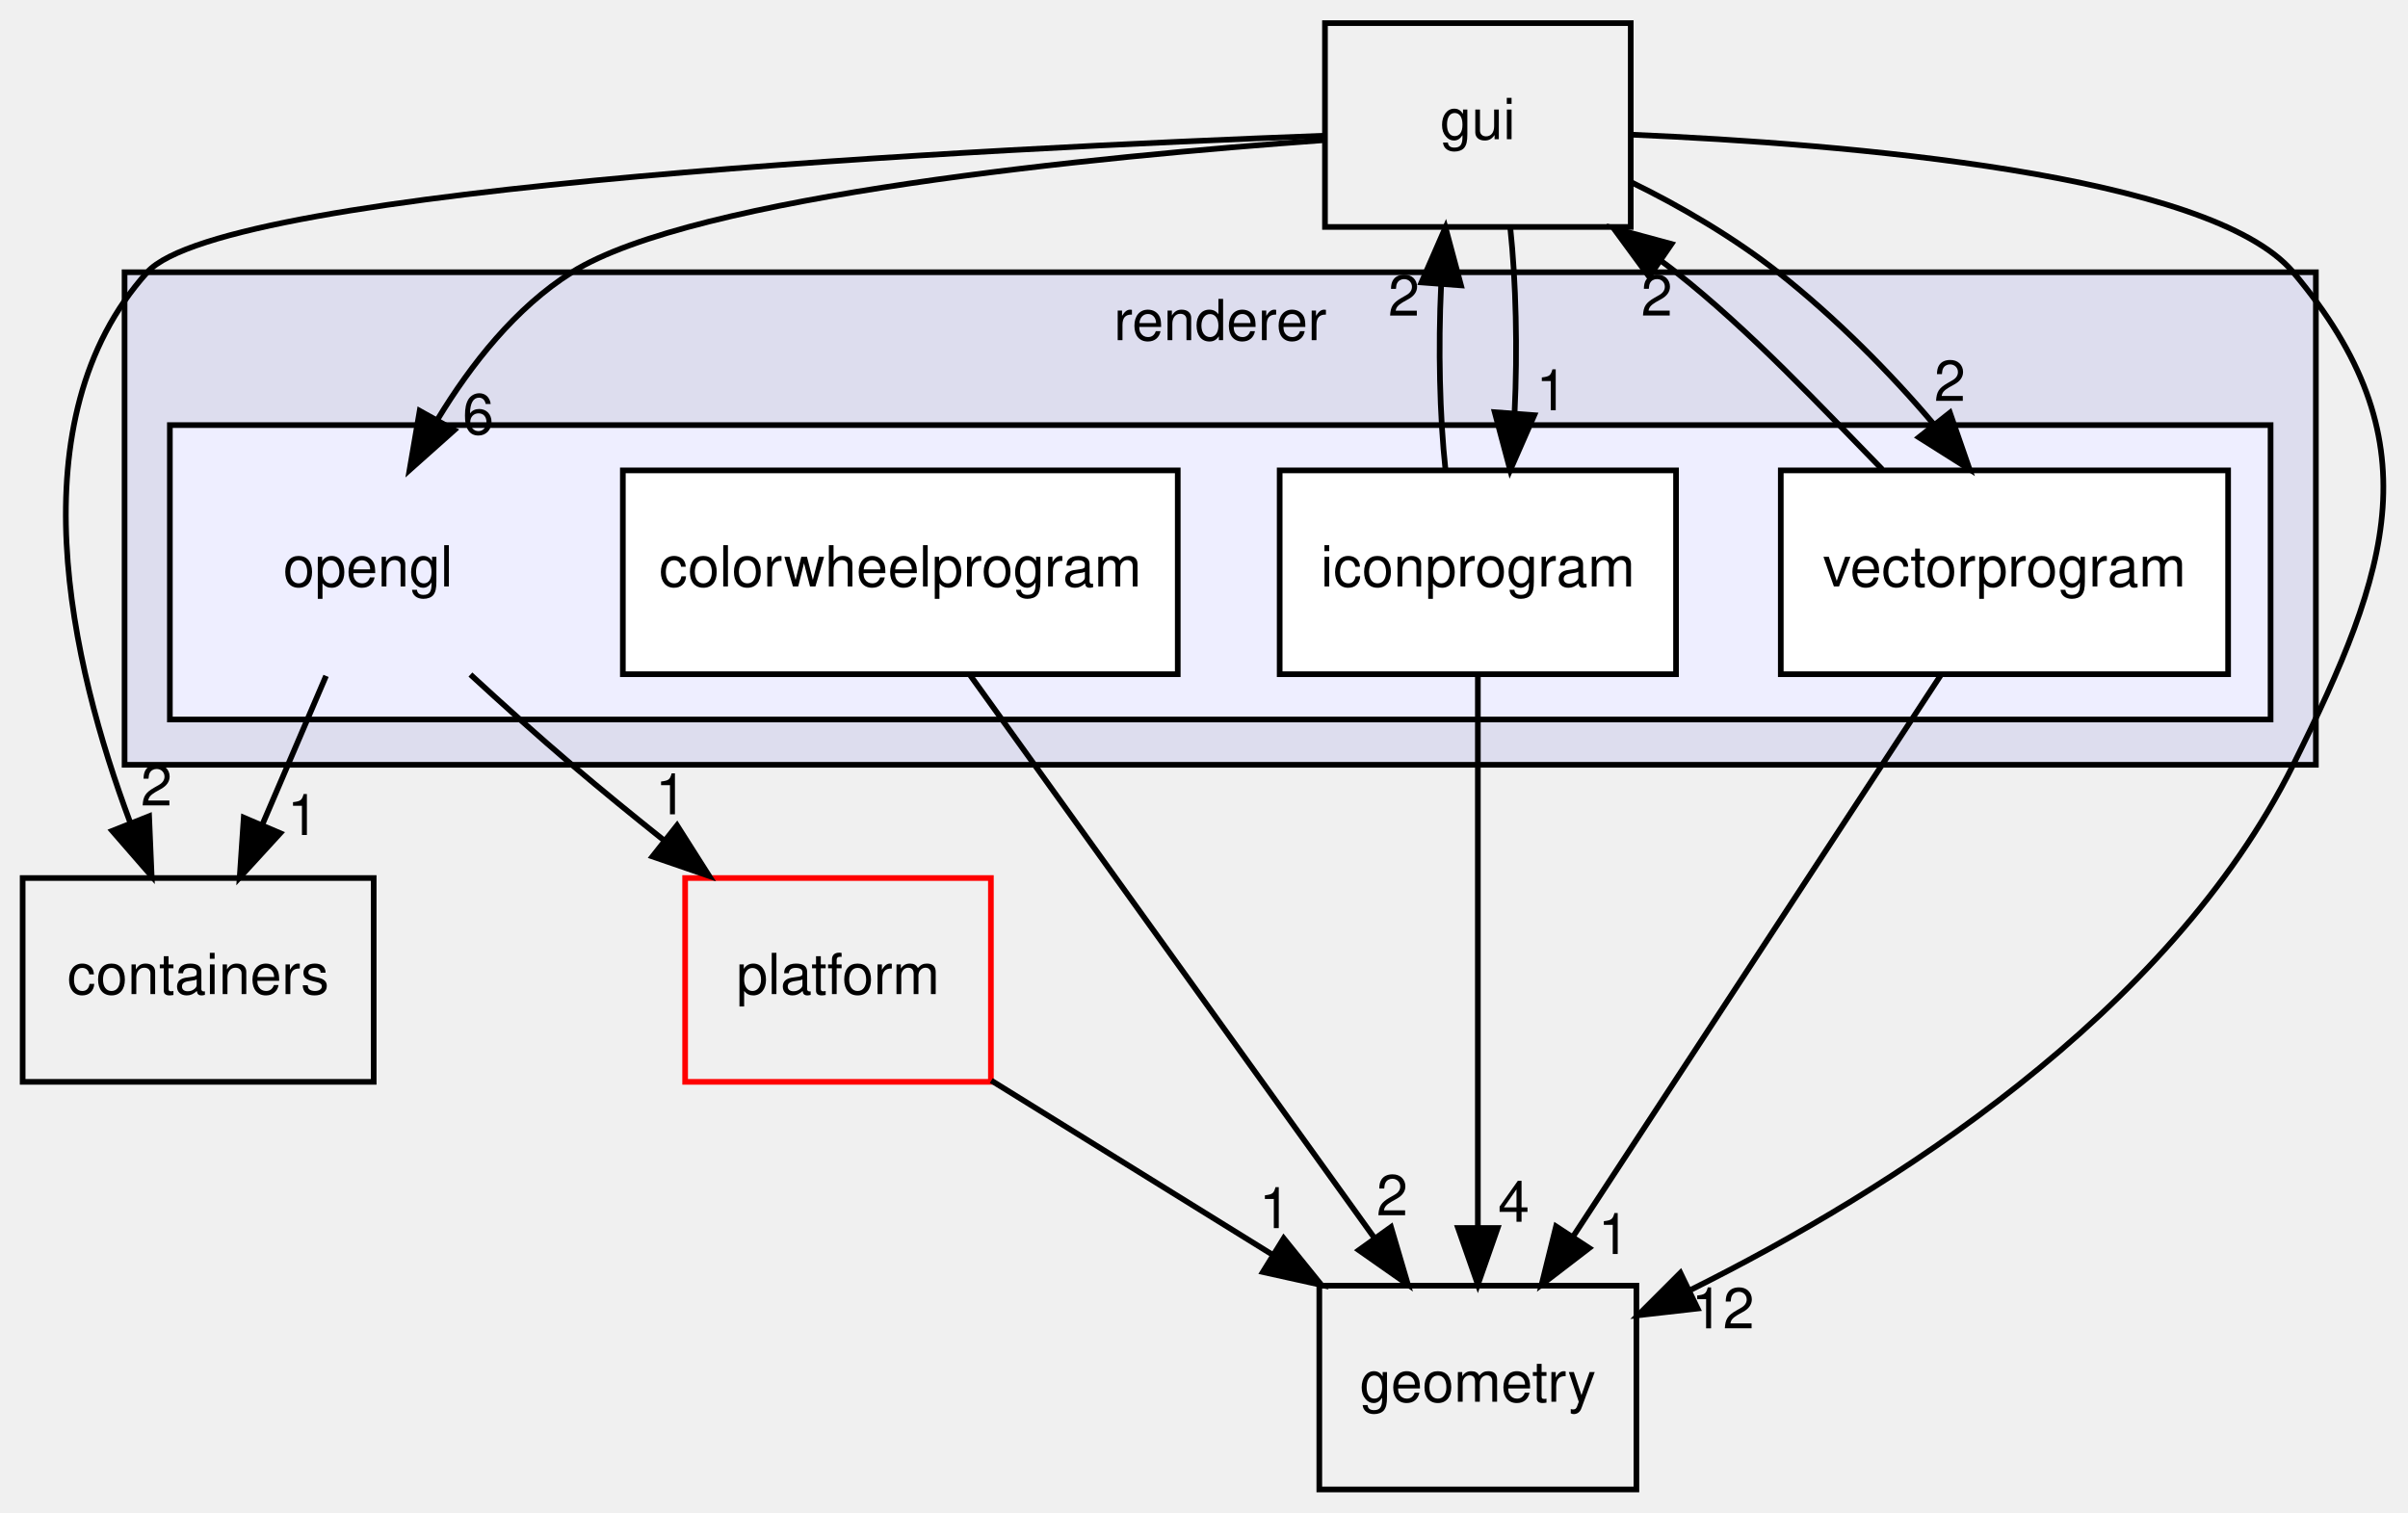
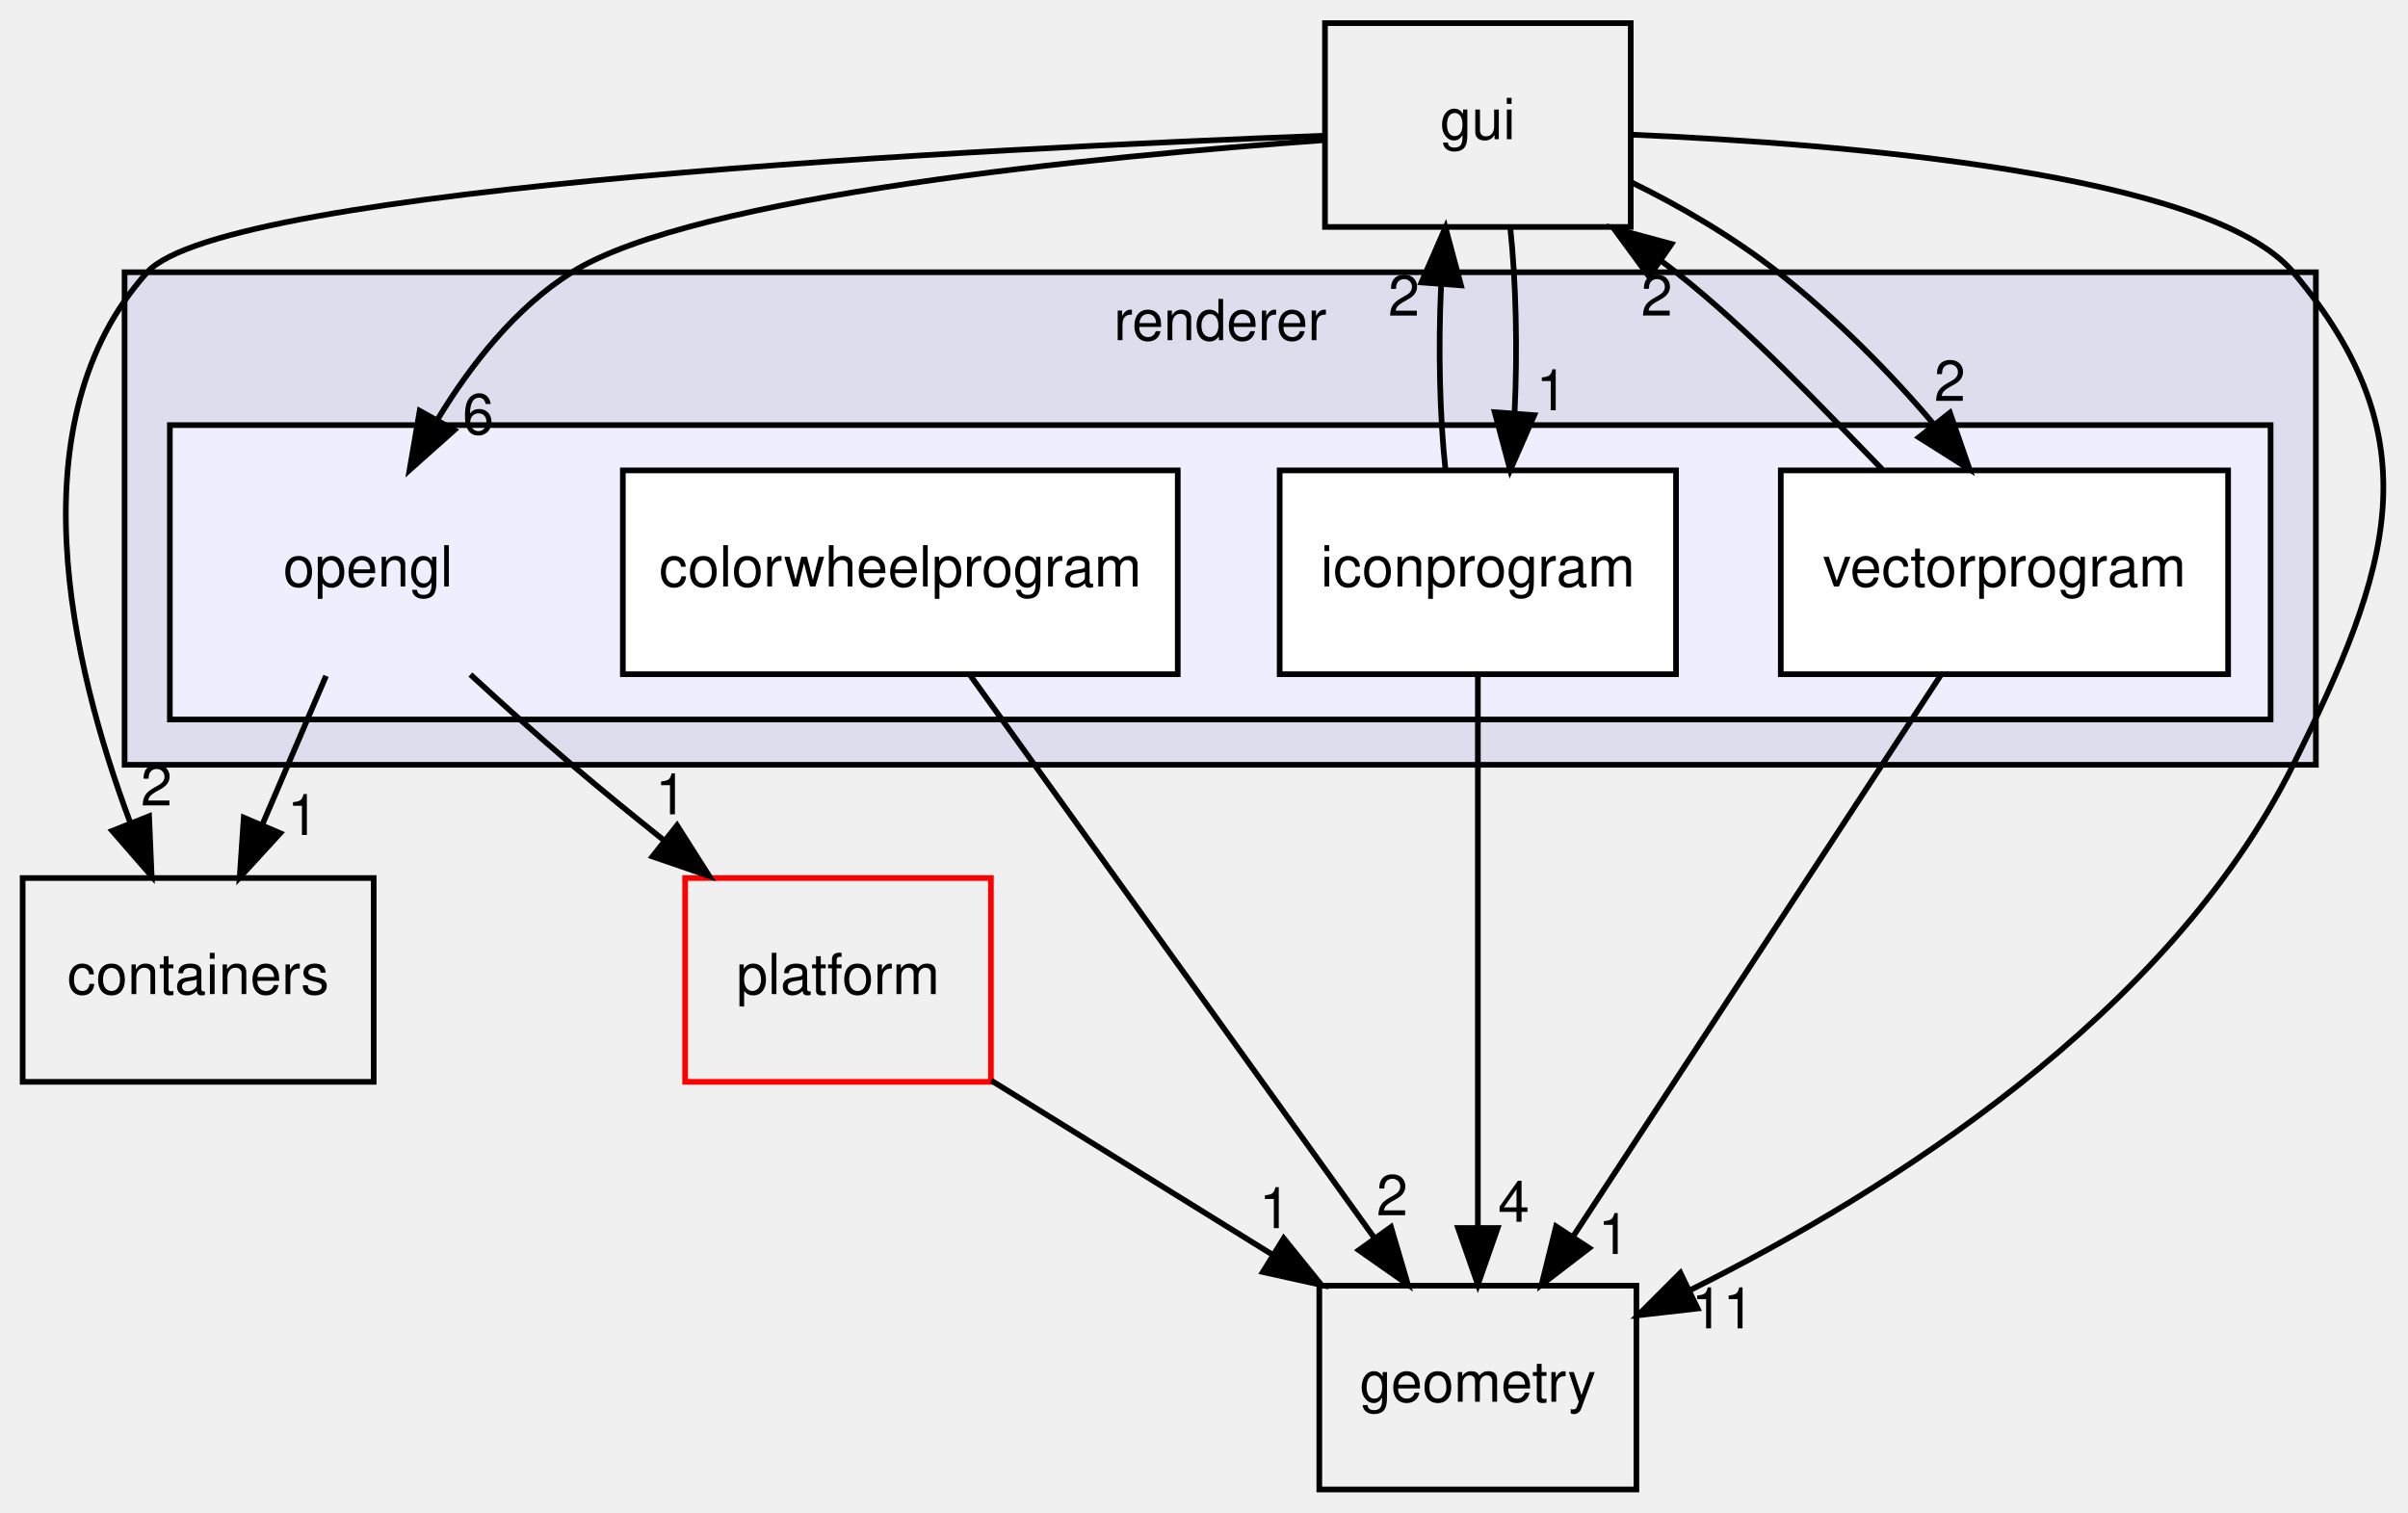
<svg xmlns="http://www.w3.org/2000/svg" xmlns:xlink="http://www.w3.org/1999/xlink" width="425pt" height="267pt" viewBox="0.00 0.00 425.27 267.00">
  <g id="graph0" class="graph" transform="scale(1 1) rotate(0) translate(4 263)">
    <g id="clust1" class="cluster">
      <g id="a_clust1">
        <a xlink:href="dir_7bc5e25958a2fb25a8561f3aa0def6c5.html" target="_top" xlink:title="renderer">
          <polygon fill="#ddddee" stroke="black" points="18,-128 18,-215 405,-215 405,-128 18,-128" />
          <text text-anchor="middle" x="211.5" y="-203" font-family="Helvetica,sans-Serif" font-size="10.00">renderer</text>
        </a>
      </g>
    </g>
    <g id="clust2" class="cluster">
      <g id="a_clust2">
        <a xlink:href="dir_81ad5397e2f6e7d41ed68488a4d626a2.html" target="_top">
          <polygon fill="#eeeeff" stroke="black" points="26,-136 26,-188 397,-188 397,-136 26,-136" />
        </a>
      </g>
    </g>
    <g id="node1" class="node">
      <text text-anchor="middle" x="61" y="-159.5" font-family="Helvetica,sans-Serif" font-size="10.00">opengl</text>
    </g>
    <g id="node5" class="node">
      <g id="a_node5">
        <a xlink:href="dir_0b61c55142250c0cc363383afd8075a4.html" target="_top" xlink:title="containers">
          <polygon fill="none" stroke="black" points="62,-108 0,-108 0,-72 62,-72 62,-108" />
          <text text-anchor="middle" x="31" y="-87.5" font-family="Helvetica,sans-Serif" font-size="10.00">containers</text>
        </a>
      </g>
    </g>
    <g id="edge6" class="edge">
      <path fill="none" stroke="black" d="M53.58,-143.7C50.21,-135.81 46.13,-126.3 42.38,-117.55" />
      <polygon fill="black" stroke="black" points="45.49,-115.92 38.33,-108.1 39.05,-118.67 45.49,-115.92" />
      <g id="a_edge6-headlabel">
        <a xlink:href="dir_000015_000001.html" target="_top" xlink:title="1">
          <text text-anchor="middle" x="49.51" y="-115.6" font-family="Helvetica,sans-Serif" font-size="10.00">1</text>
        </a>
      </g>
    </g>
    <g id="node7" class="node">
      <g id="a_node7">
        <a xlink:href="dir_4b68c2fef3e151b6b93d5e93b14f1857.html" target="_top" xlink:title="platform">
          <polygon fill="none" stroke="red" points="171,-108 117,-108 117,-72 171,-72 171,-108" />
          <text text-anchor="middle" x="144" y="-87.5" font-family="Helvetica,sans-Serif" font-size="10.00">platform</text>
        </a>
      </g>
    </g>
    <g id="edge7" class="edge">
      <path fill="none" stroke="black" d="M79.08,-143.94C84.74,-138.73 91.06,-133.05 97,-128 102.21,-123.57 107.85,-118.97 113.35,-114.59" />
      <polygon fill="black" stroke="black" points="115.57,-117.3 121.25,-108.35 111.23,-111.8 115.57,-117.3" />
      <g id="a_edge7-headlabel">
        <a xlink:href="dir_000015_000010.html" target="_top" xlink:title="1">
          <text text-anchor="middle" x="114.51" y="-119.25" font-family="Helvetica,sans-Serif" font-size="10.00">1</text>
        </a>
      </g>
    </g>
    <g id="node2" class="node">
      <g id="a_node2">
        <a xlink:href="dir_ff06f8c973899712029e39f18474ef3f.html" target="_top" xlink:title="colorwheelprogram">
          <polygon fill="white" stroke="black" points="204,-180 106,-180 106,-144 204,-144 204,-180" />
          <text text-anchor="middle" x="155" y="-159.5" font-family="Helvetica,sans-Serif" font-size="10.00">colorwheelprogram</text>
        </a>
      </g>
    </g>
    <g id="node6" class="node">
      <g id="a_node6">
        <a xlink:href="dir_405fd32de3649961a5f009c7a3fe84df.html" target="_top" xlink:title="geometry">
          <polygon fill="none" stroke="black" points="285,-36 229,-36 229,0 285,0 285,-36" />
          <text text-anchor="middle" x="257" y="-15.5" font-family="Helvetica,sans-Serif" font-size="10.00">geometry</text>
        </a>
      </g>
    </g>
    <g id="edge12" class="edge">
      <path fill="none" stroke="black" d="M167.3,-143.87C185.07,-119.14 218.04,-73.24 238.67,-44.51" />
      <polygon fill="black" stroke="black" points="241.66,-46.35 244.65,-36.19 235.98,-42.27 241.66,-46.35" />
      <g id="a_edge12-headlabel">
        <a xlink:href="dir_000016_000005.html" target="_top" xlink:title="2">
          <text text-anchor="middle" x="241.87" y="-48.43" font-family="Helvetica,sans-Serif" font-size="10.00">2</text>
        </a>
      </g>
    </g>
    <g id="node3" class="node">
      <g id="a_node3">
        <a xlink:href="dir_6728cb4d06bfad248c1327bbff1836c0.html" target="_top" xlink:title="iconprogram">
          <polygon fill="white" stroke="black" points="292,-180 222,-180 222,-144 292,-144 292,-180" />
          <text text-anchor="middle" x="257" y="-159.5" font-family="Helvetica,sans-Serif" font-size="10.00">iconprogram</text>
        </a>
      </g>
    </g>
    <g id="edge10" class="edge">
      <path fill="none" stroke="black" d="M257,-143.87C257,-119.67 257,-75.21 257,-46.39" />
      <polygon fill="black" stroke="black" points="260.5,-46.19 257,-36.19 253.5,-46.19 260.5,-46.19" />
      <g id="a_edge10-headlabel">
        <a xlink:href="dir_000017_000005.html" target="_top" xlink:title="4">
          <text text-anchor="middle" x="263.34" y="-47.28" font-family="Helvetica,sans-Serif" font-size="10.00">4</text>
        </a>
      </g>
    </g>
    <g id="node8" class="node">
      <g id="a_node8">
        <a xlink:href="dir_99d0482cf009f9d97a0877749b817f19.html" target="_top" xlink:title="gui">
          <polygon fill="none" stroke="black" points="284,-259 230,-259 230,-223 284,-223 284,-259" />
          <text text-anchor="middle" x="257" y="-238.5" font-family="Helvetica,sans-Serif" font-size="10.00">gui</text>
        </a>
      </g>
    </g>
    <g id="edge11" class="edge">
      <path fill="none" stroke="black" d="M251.29,-180.04C250.25,-189.6 249.99,-201.76 250.51,-212.62" />
      <polygon fill="black" stroke="black" points="247.04,-213.2 251.28,-222.91 254.02,-212.68 247.04,-213.2" />
      <g id="a_edge11-headlabel">
        <a xlink:href="dir_000017_000006.html" target="_top" xlink:title="2">
          <text text-anchor="middle" x="243.94" y="-207.33" font-family="Helvetica,sans-Serif" font-size="10.00">2</text>
        </a>
      </g>
    </g>
    <g id="node4" class="node">
      <g id="a_node4">
        <a xlink:href="dir_91a289b3b6b3efc86c23ae4cf26c8801.html" target="_top" xlink:title="vectorprogram">
          <polygon fill="white" stroke="black" points="389.5,-180 310.5,-180 310.5,-144 389.5,-144 389.5,-180" />
          <text text-anchor="middle" x="350" y="-159.5" font-family="Helvetica,sans-Serif" font-size="10.00">vectorprogram</text>
        </a>
      </g>
    </g>
    <g id="edge8" class="edge">
      <path fill="none" stroke="black" d="M338.78,-143.87C322.65,-119.24 292.78,-73.64 273.95,-44.88" />
      <polygon fill="black" stroke="black" points="276.66,-42.64 268.26,-36.19 270.81,-46.47 276.66,-42.64" />
      <g id="a_edge8-headlabel">
        <a xlink:href="dir_000018_000005.html" target="_top" xlink:title="1">
          <text text-anchor="middle" x="281.01" y="-41.59" font-family="Helvetica,sans-Serif" font-size="10.00">1</text>
        </a>
      </g>
    </g>
    <g id="edge9" class="edge">
      <path fill="none" stroke="black" d="M328.42,-180.18C317.88,-190.97 305.07,-204.73 292,-215 291.14,-215.68 290.25,-216.35 289.35,-217.01" />
      <polygon fill="black" stroke="black" points="287.24,-214.22 280.98,-222.76 291.2,-219.99 287.24,-214.22" />
      <g id="a_edge9-headlabel">
        <a xlink:href="dir_000018_000006.html" target="_top" xlink:title="2">
          <text text-anchor="middle" x="288.6" y="-207.34" font-family="Helvetica,sans-Serif" font-size="10.00">2</text>
        </a>
      </g>
    </g>
    <g id="edge13" class="edge">
      <path fill="none" stroke="black" d="M171.07,-72.23C185.94,-63.02 204.59,-51.47 220.71,-41.48" />
      <polygon fill="black" stroke="black" points="222.71,-44.36 229.37,-36.12 219.03,-38.41 222.71,-44.36" />
      <g id="a_edge13-headlabel">
        <a xlink:href="dir_000010_000005.html" target="_top" xlink:title="1">
          <text text-anchor="middle" x="221.15" y="-46.16" font-family="Helvetica,sans-Serif" font-size="10.00">1</text>
        </a>
      </g>
    </g>
    <g id="edge4" class="edge">
      <path fill="none" stroke="black" d="M229.73,-238.32C190.01,-235.46 118.62,-228.56 97,-215 87.06,-208.77 79.15,-198.68 73.3,-189.04" />
      <polygon fill="black" stroke="black" points="76.24,-187.12 68.33,-180.07 70.12,-190.52 76.24,-187.12" />
      <g id="a_edge4-headlabel">
        <a xlink:href="dir_000006_000015.html" target="_top" xlink:title="6">
          <text text-anchor="middle" x="80.46" y="-186.39" font-family="Helvetica,sans-Serif" font-size="10.00">6</text>
        </a>
      </g>
    </g>
    <g id="edge3" class="edge">
      <path fill="none" stroke="black" d="M262.72,-222.91C263.75,-213.34 264.01,-201.18 263.49,-190.32" />
      <polygon fill="black" stroke="black" points="266.96,-189.75 262.71,-180.04 259.98,-190.28 266.96,-189.75" />
      <g id="a_edge3-headlabel">
        <a xlink:href="dir_000006_000017.html" target="_top" xlink:title="1">
          <text text-anchor="middle" x="270.06" y="-190.62" font-family="Helvetica,sans-Serif" font-size="10.00">1</text>
        </a>
      </g>
    </g>
    <g id="edge5" class="edge">
      <path fill="none" stroke="black" d="M284,-230.94C292.87,-226.62 302.26,-221.08 310,-215 320.01,-207.14 329.86,-197.23 337.5,-188.17" />
      <polygon fill="black" stroke="black" points="340.37,-190.19 343.84,-180.18 334.88,-185.84 340.37,-190.19" />
      <g id="a_edge5-headlabel">
        <a xlink:href="dir_000006_000018.html" target="_top" xlink:title="2">
          <text text-anchor="middle" x="340.36" y="-192.27" font-family="Helvetica,sans-Serif" font-size="10.00">2</text>
        </a>
      </g>
    </g>
    <g id="edge1" class="edge">
      <path fill="none" stroke="black" d="M229.71,-239.11C170.76,-236.9 35.68,-230.22 22,-215 -1.52,-188.84 8.55,-145.73 18.98,-117.85" />
      <polygon fill="black" stroke="black" points="22.33,-118.92 22.78,-108.33 15.82,-116.33 22.33,-118.92" />
      <g id="a_edge1-headlabel">
        <a xlink:href="dir_000006_000001.html" target="_top" xlink:title="2">
          <text text-anchor="middle" x="23.63" y="-120.81" font-family="Helvetica,sans-Serif" font-size="10.00">2</text>
        </a>
      </g>
    </g>
    <g id="edge2" class="edge">
      <path fill="none" stroke="black" d="M284.28,-239.29C321.8,-237.68 386.38,-232.38 401,-215 425.89,-185.41 418.22,-162.62 401,-128 378.99,-83.73 329.46,-52.65 294.67,-35.3" />
      <polygon fill="black" stroke="black" points="295.81,-31.96 285.28,-30.77 292.77,-38.26 295.81,-31.96" />
      <g id="a_edge2-headlabel">
-         <a xlink:href="dir_000006_000005.html" target="_top" xlink:title="12">
-           <text text-anchor="middle" x="300.28" y="-28.46" font-family="Helvetica,sans-Serif" font-size="10.00">12</text>
+         <a xlink:href="dir_000006_000005.html" target="_top" xlink:title="11">
+           <text text-anchor="middle" x="300.28" y="-28.46" font-family="Helvetica,sans-Serif" font-size="10.00">11</text>
        </a>
      </g>
    </g>
  </g>
</svg>
